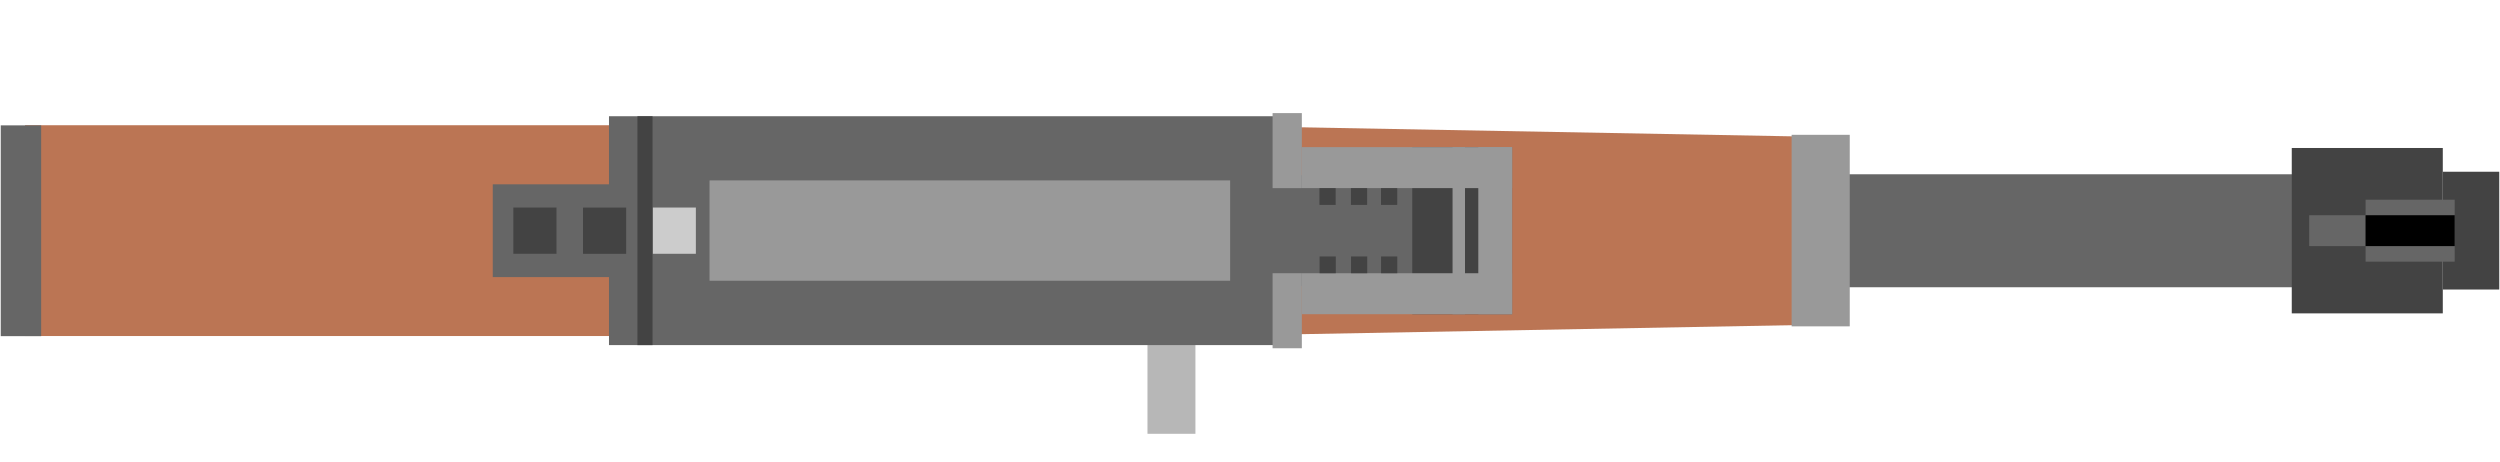
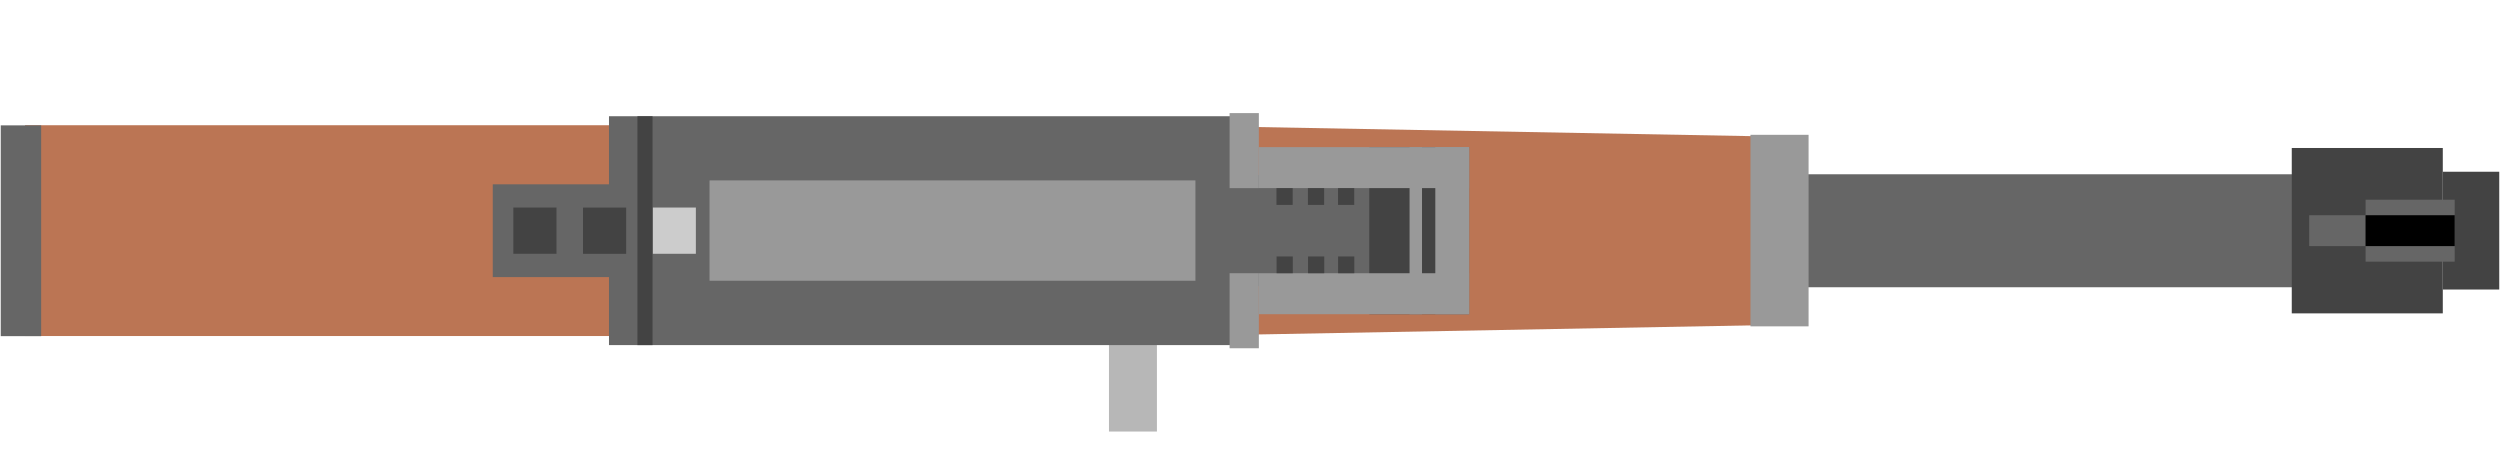
<svg xmlns="http://www.w3.org/2000/svg" version="1.1" viewBox="0.0 0.0 867.0 160.0" fill="none" stroke="none" stroke-linecap="square" stroke-miterlimit="10">
  <clipPath id="p.0">
    <path d="m0 0l867.0 0l0 160.0l-867.0 0l0 -160.0z" clip-rule="nonzero" />
  </clipPath>
  <g clip-path="url(#p.0)">
    <path fill="#000000" fill-opacity="0.0" d="m0 0l867.0 0l0 160.0l-867.0 0z" fill-rule="evenodd" />
    <path fill="#bb7554" d="m8.68 43.432l217.543 0l0 73.102l-217.543 0z" fill-rule="evenodd" />
    <path fill="#666666" d="m592.36 60.436l217.543 0l0 39.181l-217.543 0z" fill-rule="evenodd" />
-     <path fill="#b7b7b7" d="m397.945 104.617l16.63 0l0 45.827l-16.63 0z" fill-rule="evenodd" />
-     <path fill="#bb7554" d="m445.01 44.042l179.748 3.299l0 65.37l-179.748 3.299z" fill-rule="evenodd" />
+     <path fill="#b7b7b7" d="m384.593 103.832l16.63 0l0 45.827l-16.63 0z" fill-rule="evenodd" />
+     <path fill="#bb7554" d="m435.071 44.042l179.055 3.299l0 65.37l-179.055 3.299z" fill-rule="evenodd" />
    <path fill="#666666" d="m0.26 43.475l14.016 0l0 73.102l-14.016 0z" fill-rule="evenodd" />
-     <path fill="#666666" d="m211.194 40.31l236.85 0l0 79.37l-236.85 0z" fill-rule="evenodd" />
-     <path fill="#999999" d="m246.071 62.564l180.535 0l0 34.803l-180.535 0z" fill-rule="evenodd" />
+     <path fill="#666666" d="m211.194 40.31l221.512 0l0 79.37l-221.512 0z" fill-rule="evenodd" />
+     <path fill="#999999" d="m246.071 62.564l168.504 0l0 34.803l-168.504 0z" fill-rule="evenodd" />
    <path fill="#666666" d="m170.894 63.915l43.18 0l0 32.185l-43.18 0z" fill-rule="evenodd" />
    <path fill="#434343" d="m178.024 71.974l14.97 0l0 16.038l-14.97 0z" fill-rule="evenodd" />
    <path fill="#434343" d="m202.189 71.988l14.97 0l0 16.038l-14.97 0z" fill-rule="evenodd" />
    <path fill="#cccccc" d="m226.354 71.974l14.97 0l0 16.038l-14.97 0z" fill-rule="evenodd" />
    <path fill="#434343" d="m221.059 40.314l5.245 0l0 79.372l-5.245 0z" fill-rule="evenodd" />
-     <path fill="#999999" d="m641.493 46.753l-20.157 0l0 66.425l20.157 0z" fill-rule="evenodd" />
-     <path fill="#666666" d="m433.304 60.707l78.488 0l0 38.52l-78.488 0z" fill-rule="evenodd" />
+     <path fill="#999999" d="m627.215 46.753l-20.157 0l0 66.425l20.157 0z" fill-rule="evenodd" />
+     <path fill="#666666" d="m419.32 60.707l78.488 0l0 38.52l-78.488 0z" fill-rule="evenodd" />
    <path fill="#434343" d="m847.181 59.559l19.559 0l0 40.85l-19.559 0z" fill-rule="evenodd" />
    <path fill="#434343" d="m794.783 51.323l52.378 0l0 57.354l-52.378 0z" fill-rule="evenodd" />
    <path fill="#666666" d="m800.834 74.641l19.559 0l0 10.709l-19.559 0z" fill-rule="evenodd" />
    <path fill="#666666" d="m820.387 69.258l30.898 0l0 21.48l-30.898 0z" fill-rule="evenodd" />
    <path fill="#000000" d="m820.387 74.641l30.898 0l0 10.709l-30.898 0z" fill-rule="evenodd" />
-     <path fill="#999999" d="m441.331 39.222l10.146 0l0 26.021l-10.146 0z" fill-rule="evenodd" />
-     <path fill="#434343" d="m489.771 51.028l34.631 0l0 57.945l-34.631 0z" fill-rule="evenodd" />
-     <path fill="#999999" d="m451.485 51.028l72.909 0l0 14.21l-72.909 0z" fill-rule="evenodd" />
-     <path fill="#999999" d="m451.478 94.756l72.909 0l0 14.21l-72.909 0z" fill-rule="evenodd" />
-     <path fill="#999999" d="m512.676 51.027l11.744 0l0 57.945l-11.744 0z" fill-rule="evenodd" />
-     <path fill="#999999" d="m503.747 51.032l4.315 0l0 57.945l-4.315 0z" fill-rule="evenodd" />
-     <path fill="#434343" d="m478.933 65.243l5.627 0l0 5.818l-5.627 0z" fill-rule="evenodd" />
-     <path fill="#434343" d="m468.492 65.243l5.627 0l0 5.818l-5.627 0z" fill-rule="evenodd" />
-     <path fill="#434343" d="m457.583 65.243l5.627 0l0 5.818l-5.627 0z" fill-rule="evenodd" />
-     <path fill="#434343" d="m478.954 88.937l5.627 0l0 5.818l-5.627 0z" fill-rule="evenodd" />
-     <path fill="#434343" d="m468.534 88.937l5.627 0l0 5.818l-5.627 0z" fill-rule="evenodd" />
-     <path fill="#434343" d="m457.625 88.937l5.627 0l0 5.818l-5.627 0z" fill-rule="evenodd" />
-     <path fill="#999999" d="m441.331 94.755l10.146 0l0 26.021l-10.146 0z" fill-rule="evenodd" />
+     <path fill="#999999" d="m426.423 39.222l10.146 0l0 26.021l-10.146 0z" fill-rule="evenodd" />
+     <path fill="#434343" d="m474.863 51.028l34.631 0l0 57.945l-34.631 0z" fill-rule="evenodd" />
+     <path fill="#999999" d="m436.577 51.028l72.909 0l0 14.21l-72.909 0z" fill-rule="evenodd" />
+     <path fill="#999999" d="m436.569 94.756l72.909 0l0 14.21l-72.909 0z" fill-rule="evenodd" />
+     <path fill="#999999" d="m497.768 51.027l11.744 0l0 57.945l-11.744 0z" fill-rule="evenodd" />
+     <path fill="#999999" d="m488.839 51.032l4.315 0l0 57.945l-4.315 0z" fill-rule="evenodd" />
+     <path fill="#434343" d="m464.025 65.243l5.627 0l0 5.818l-5.627 0z" fill-rule="evenodd" />
+     <path fill="#434343" d="m453.584 65.243l5.627 0l0 5.818l-5.627 0z" fill-rule="evenodd" />
+     <path fill="#434343" d="m442.675 65.243l5.627 0l0 5.818l-5.627 0z" fill-rule="evenodd" />
+     <path fill="#434343" d="m464.046 88.937l5.627 0l0 5.818l-5.627 0z" fill-rule="evenodd" />
+     <path fill="#434343" d="m453.626 88.937l5.627 0l0 5.818l-5.627 0z" fill-rule="evenodd" />
+     <path fill="#434343" d="m442.717 88.937l5.627 0l0 5.818l-5.627 0z" fill-rule="evenodd" />
+     <path fill="#999999" d="m426.423 94.755l10.146 0l0 26.021l-10.146 0z" fill-rule="evenodd" />
  </g>
</svg>
